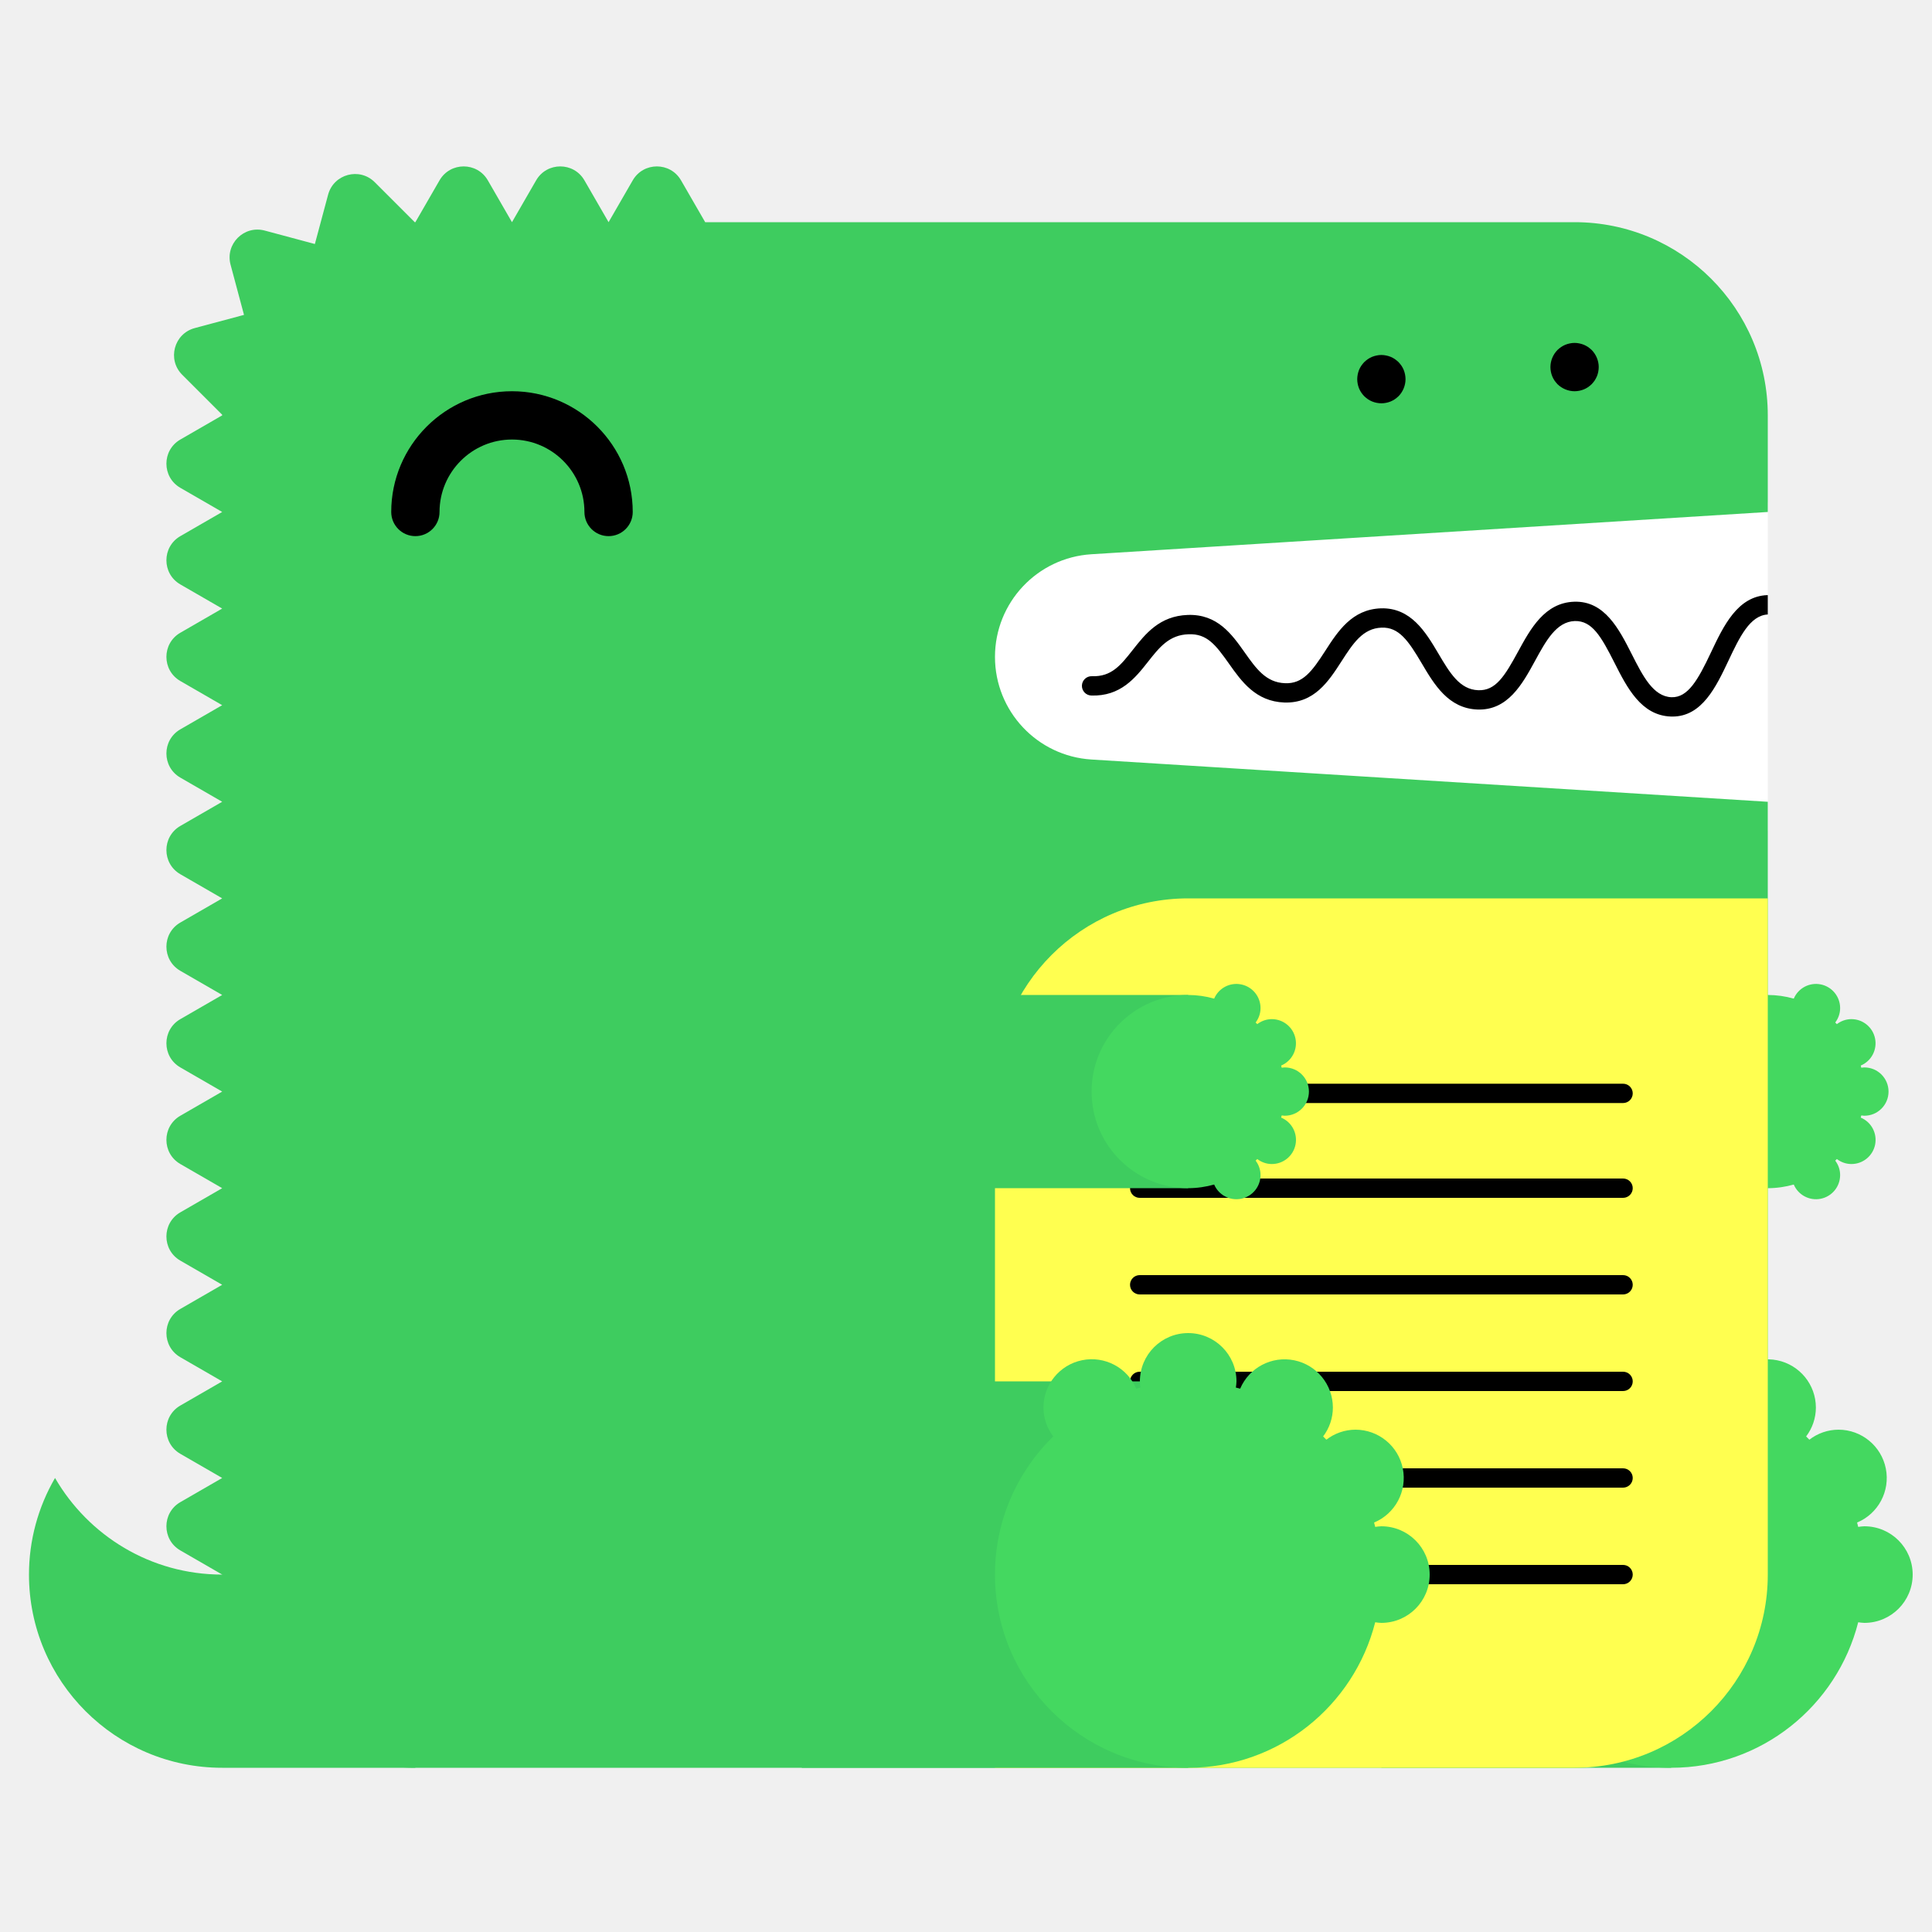
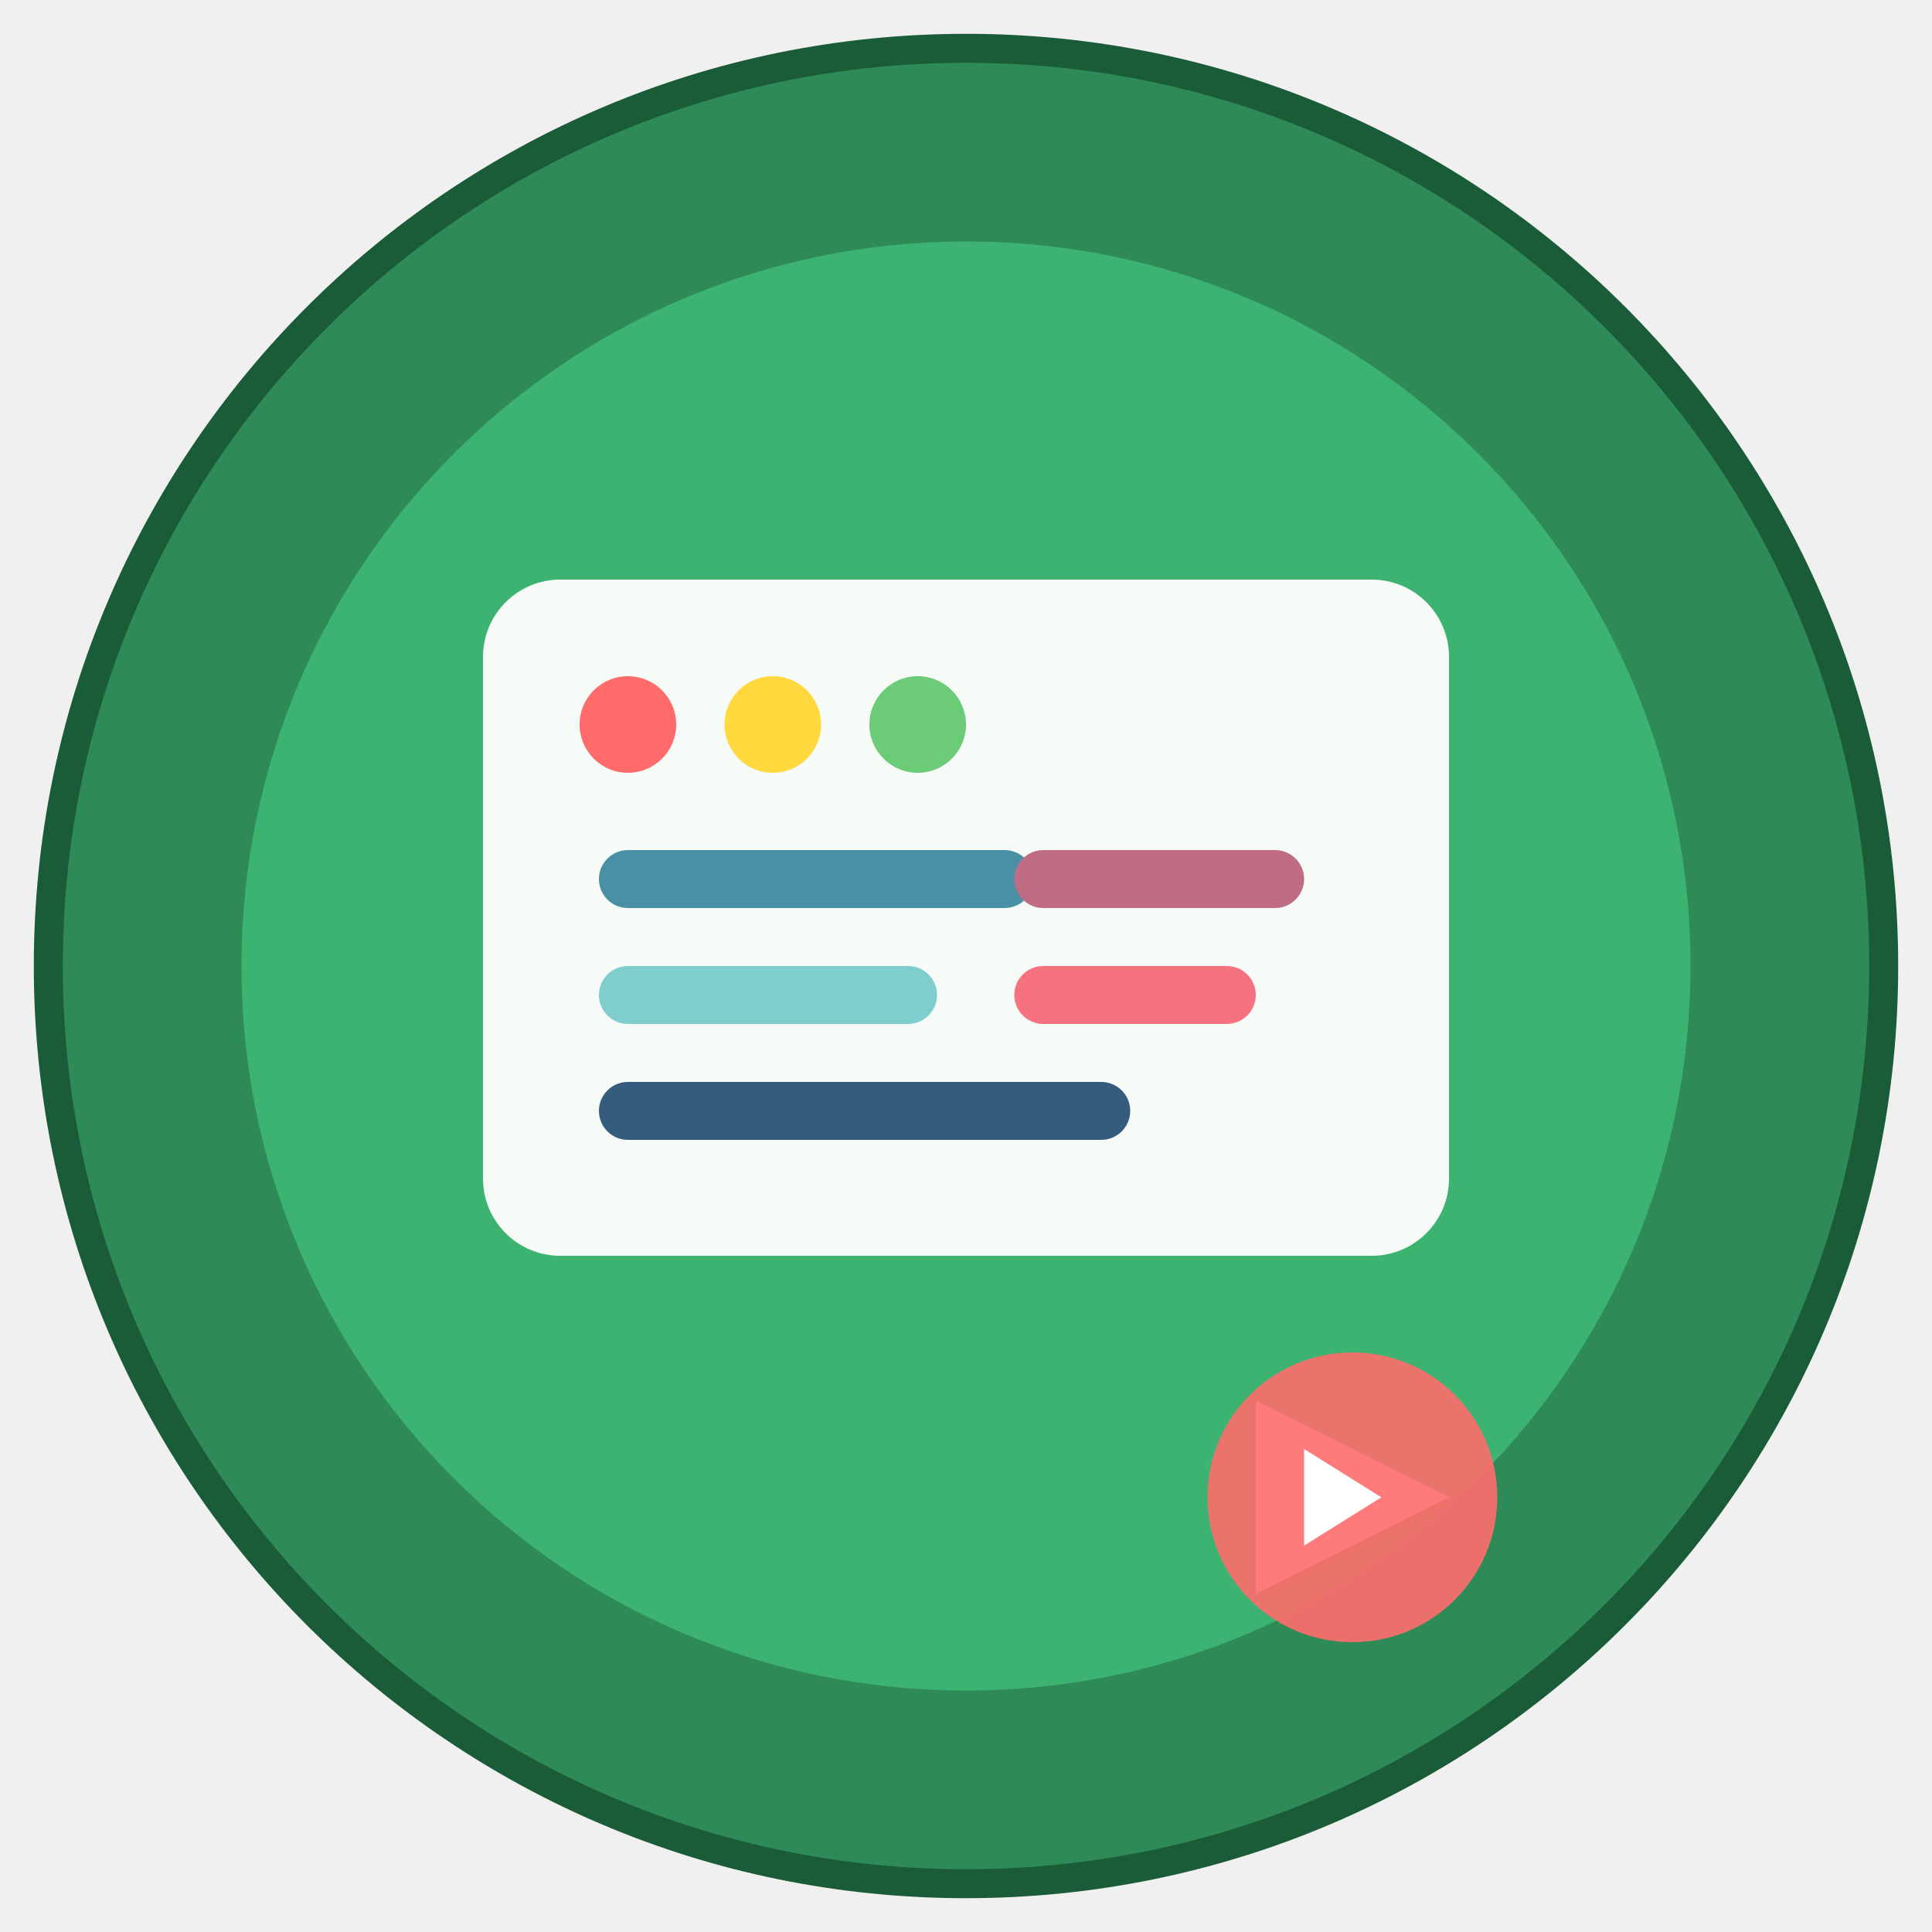
- <svg xmlns="http://www.w3.org/2000/svg" width="200" height="200" viewBox="0 0 200 200">
-   <g fill="none" fill-rule="evenodd">
-     <path fill="#FFF" d="M99 52h84v34H99z" />
-     <path d="M23 163c-7.398 0-13.843-4.027-17.303-10A19.886 19.886 0 0 0 3 163c0 11.046 8.954 20 20 20h20v-20H23z" fill="#3ECC5F" />
-     <path d="M112.98 57.376L183 53V43c0-11.046-8.954-20-20-20H73l-2.5-4.33c-1.112-1.925-3.889-1.925-5 0L63 23l-2.5-4.33c-1.111-1.925-3.889-1.925-5 0L53 23l-2.5-4.33c-1.111-1.925-3.889-1.925-5 0L43 23c-.022 0-.042.003-.065.003l-4.142-4.141c-1.57-1.571-4.252-.853-4.828 1.294l-1.369 5.104-5.192-1.392c-2.148-.575-4.111 1.389-3.535 3.536l1.39 5.193-5.102 1.367c-2.148.576-2.867 3.259-1.296 4.83l4.142 4.142c0 .021-.003.042-.003.064l-4.33 2.5c-1.925 1.111-1.925 3.889 0 5L23 53l-4.33 2.5c-1.925 1.111-1.925 3.889 0 5L23 63l-4.33 2.5c-1.925 1.111-1.925 3.889 0 5L23 73l-4.33 2.5c-1.925 1.111-1.925 3.889 0 5L23 83l-4.33 2.5c-1.925 1.111-1.925 3.889 0 5L23 93l-4.33 2.5c-1.925 1.111-1.925 3.889 0 5L23 103l-4.33 2.5c-1.925 1.111-1.925 3.889 0 5L23 113l-4.33 2.5c-1.925 1.111-1.925 3.889 0 5L23 123l-4.33 2.5c-1.925 1.111-1.925 3.889 0 5L23 133l-4.33 2.5c-1.925 1.111-1.925 3.889 0 5L23 143l-4.33 2.5c-1.925 1.111-1.925 3.889 0 5L23 153l-4.33 2.5c-1.925 1.111-1.925 3.889 0 5L23 163c0 11.046 8.954 20 20 20h120c11.046 0 20-8.954 20-20V83l-70.02-4.376A10.645 10.645 0 0 1 103 68c0-5.621 4.37-10.273 9.98-10.624" fill="#3ECC5F" />
-     <path fill="#3ECC5F" d="M143 183h30v-40h-30z" />
-     <path d="M193 158c-.219 0-.428.037-.639.064-.038-.15-.074-.301-.116-.451A5 5 0 0 0 190.32 148a4.96 4.96 0 0 0-3.016 1.036 26.531 26.531 0 0 0-.335-.336 4.955 4.955 0 0 0 1.011-2.987 5 5 0 0 0-9.599-1.959c-.148-.042-.297-.077-.445-.115.027-.211.064-.42.064-.639a5 5 0 0 0-5-5 5 5 0 0 0-5 5c0 .219.037.428.064.639-.148.038-.297.073-.445.115a4.998 4.998 0 0 0-9.599 1.959c0 1.125.384 2.151 1.011 2.987-3.717 3.632-6.031 8.693-6.031 14.3 0 11.046 8.954 20 20 20 9.339 0 17.16-6.41 19.361-15.064.211.027.42.064.639.064a5 5 0 0 0 5-5 5 5 0 0 0-5-5" fill="#44D860" />
-     <path fill="#3ECC5F" d="M153 123h30v-20h-30z" />
-     <path d="M193 115.5a2.5 2.5 0 1 0 0-5c-.109 0-.214.019-.319.032-.02-.075-.037-.15-.058-.225a2.501 2.501 0 0 0-.963-4.807c-.569 0-1.088.197-1.508.518a6.653 6.653 0 0 0-.168-.168c.314-.417.506-.931.506-1.494a2.5 2.5 0 0 0-4.8-.979A9.987 9.987 0 0 0 183 103c-5.522 0-10 4.478-10 10s4.478 10 10 10c.934 0 1.833-.138 2.69-.377a2.5 2.5 0 0 0 4.8-.979c0-.563-.192-1.077-.506-1.494.057-.055.113-.111.168-.168.42.321.939.518 1.508.518a2.5 2.5 0 0 0 .963-4.807c.021-.074.038-.15.058-.225.105.013.21.032.319.032" fill="#44D860" />
-     <path d="M63 55.5a2.5 2.5 0 0 1-2.5-2.5c0-4.136-3.364-7.5-7.5-7.5s-7.5 3.364-7.5 7.5a2.5 2.5 0 1 1-5 0c0-6.893 5.607-12.5 12.5-12.5S65.5 46.107 65.5 53a2.5 2.5 0 0 1-2.5 2.5" fill="#000" />
-     <path d="M103 183h60c11.046 0 20-8.954 20-20V93h-60c-11.046 0-20 8.954-20 20v70z" fill="#FFFF50" />
-     <path d="M168.02 124h-50.04a1 1 0 1 1 0-2h50.04a1 1 0 1 1 0 2m0 20h-50.04a1 1 0 1 1 0-2h50.04a1 1 0 1 1 0 2m0 20h-50.04a1 1 0 1 1 0-2h50.04a1 1 0 1 1 0 2m0-49.814h-50.04a1 1 0 1 1 0-2h50.04a1 1 0 1 1 0 2m0 19.814h-50.04a1 1 0 1 1 0-2h50.04a1 1 0 1 1 0 2m0 20h-50.04a1 1 0 1 1 0-2h50.04a1 1 0 1 1 0 2M183 61.611c-.012 0-.022-.006-.034-.005-3.09.105-4.552 3.196-5.842 5.923-1.346 2.85-2.387 4.703-4.093 4.647-1.889-.068-2.969-2.202-4.113-4.46-1.314-2.594-2.814-5.536-5.963-5.426-3.046.104-4.513 2.794-5.807 5.167-1.377 2.528-2.314 4.065-4.121 3.994-1.927-.07-2.951-1.805-4.136-3.813-1.321-2.236-2.848-4.75-5.936-4.664-2.994.103-4.465 2.385-5.763 4.4-1.373 2.13-2.335 3.428-4.165 3.351-1.973-.07-2.992-1.51-4.171-3.177-1.324-1.873-2.816-3.993-5.895-3.89-2.928.1-4.399 1.97-5.696 3.618-1.232 1.564-2.194 2.802-4.229 2.724a1 1 0 0 0-.072 2c3.017.101 4.545-1.8 5.872-3.487 1.177-1.496 2.193-2.787 4.193-2.855 1.926-.082 2.829 1.115 4.195 3.045 1.297 1.834 2.769 3.914 5.731 4.021 3.103.104 4.596-2.215 5.918-4.267 1.182-1.834 2.202-3.417 4.15-3.484 1.793-.067 2.769 1.35 4.145 3.681 1.297 2.197 2.766 4.686 5.787 4.796 3.125.108 4.634-2.62 5.949-5.035 1.139-2.088 2.214-4.06 4.119-4.126 1.793-.042 2.728 1.595 4.111 4.33 1.292 2.553 2.757 5.445 5.825 5.556l.169.003c3.064 0 4.518-3.075 5.805-5.794 1.139-2.41 2.217-4.68 4.067-4.773v-2z" fill="#000" />
-     <path fill="#3ECC5F" d="M83 183h40v-40H83z" />
-     <path d="M143 158c-.219 0-.428.037-.639.064-.038-.15-.074-.301-.116-.451A5 5 0 0 0 140.32 148a4.96 4.96 0 0 0-3.016 1.036 26.531 26.531 0 0 0-.335-.336 4.955 4.955 0 0 0 1.011-2.987 5 5 0 0 0-9.599-1.959c-.148-.042-.297-.077-.445-.115.027-.211.064-.42.064-.639a5 5 0 0 0-5-5 5 5 0 0 0-5 5c0 .219.037.428.064.639-.148.038-.297.073-.445.115a4.998 4.998 0 0 0-9.599 1.959c0 1.125.384 2.151 1.011 2.987-3.717 3.632-6.031 8.693-6.031 14.3 0 11.046 8.954 20 20 20 9.339 0 17.16-6.41 19.361-15.064.211.027.42.064.639.064a5 5 0 0 0 5-5 5 5 0 0 0-5-5" fill="#44D860" />
-     <path fill="#3ECC5F" d="M83 123h40v-20H83z" />
-     <path d="M133 115.5a2.5 2.5 0 1 0 0-5c-.109 0-.214.019-.319.032-.02-.075-.037-.15-.058-.225a2.501 2.501 0 0 0-.963-4.807c-.569 0-1.088.197-1.508.518a6.653 6.653 0 0 0-.168-.168c.314-.417.506-.931.506-1.494a2.5 2.5 0 0 0-4.8-.979A9.987 9.987 0 0 0 123 103c-5.522 0-10 4.478-10 10s4.478 10 10 10c.934 0 1.833-.138 2.69-.377a2.5 2.5 0 0 0 4.8-.979c0-.563-.192-1.077-.506-1.494.057-.055.113-.111.168-.168.42.321.939.518 1.508.518a2.5 2.5 0 0 0 .963-4.807c.021-.074.038-.15.058-.225.105.013.21.032.319.032" fill="#44D860" />
-     <path d="M143 41.75c-.16 0-.33-.02-.49-.05a2.52 2.52 0 0 1-.47-.14c-.15-.06-.29-.14-.431-.23-.13-.09-.259-.2-.38-.31-.109-.12-.219-.24-.309-.38s-.17-.28-.231-.43a2.619 2.619 0 0 1-.189-.96c0-.16.02-.33.05-.49.03-.16.08-.31.139-.47.061-.15.141-.29.231-.43.09-.13.2-.26.309-.38.121-.11.25-.22.38-.31.141-.09.281-.17.431-.23.149-.06.31-.11.47-.14.32-.07.65-.07.98 0 .159.03.32.08.47.14.149.06.29.14.43.23.13.09.259.2.38.31.11.12.22.25.31.38.09.14.17.28.23.43.06.16.11.31.14.47.029.16.05.33.05.49 0 .66-.271 1.31-.73 1.77-.121.11-.25.22-.38.31-.14.09-.281.17-.43.23a2.565 2.565 0 0 1-.96.19m20-1.25c-.66 0-1.3-.27-1.771-.73a3.802 3.802 0 0 1-.309-.38c-.09-.14-.17-.28-.231-.43a2.619 2.619 0 0 1-.189-.96c0-.66.27-1.3.729-1.77.121-.11.25-.22.38-.31.141-.09.281-.17.431-.23.149-.06.31-.11.47-.14.32-.07.66-.07.98 0 .159.03.32.08.47.14.149.06.29.14.43.23.13.09.259.2.38.31.459.47.73 1.11.73 1.77 0 .16-.021.33-.05.49-.03.16-.08.32-.14.47-.07.15-.14.29-.23.43-.09.13-.2.26-.31.38-.121.11-.25.22-.38.31-.14.09-.281.17-.43.23a2.565 2.565 0 0 1-.96.19" fill="#000" />
-   </g>
+ <svg xmlns="http://www.w3.org/2000/svg" viewBox="0 0 200 200" fill="none">
+   <circle cx="100" cy="100" r="95" fill="#2E8B57" stroke="#1a5c38" stroke-width="3" />
+   <circle cx="100" cy="100" r="75" fill="#3CB371" />
+   <rect x="50" y="60" width="100" height="70" rx="8" fill="white" opacity="0.95" />
+   <circle cx="65" cy="75" r="5" fill="#FF6B6B" />
+   <circle cx="80" cy="75" r="5" fill="#FFD93D" />
+   <circle cx="95" cy="75" r="5" fill="#6BCB77" />
+   <rect x="62" y="88" width="45" height="6" rx="3" fill="#4A90A4" />
+   <rect x="62" y="100" width="35" height="6" rx="3" fill="#7FCDCD" />
+   <rect x="105" y="88" width="30" height="6" rx="3" fill="#C06C84" />
+   <rect x="105" y="100" width="25" height="6" rx="3" fill="#F67280" />
+   <rect x="62" y="112" width="55" height="6" rx="3" fill="#355C7D" />
+   <polygon points="130,145 130,165 150,155" fill="white" />
+   <circle cx="140" cy="155" r="15" fill="#FF6B6B" opacity="0.9" />
+   <polygon points="135,150 135,160 143,155" fill="white" />
</svg>
